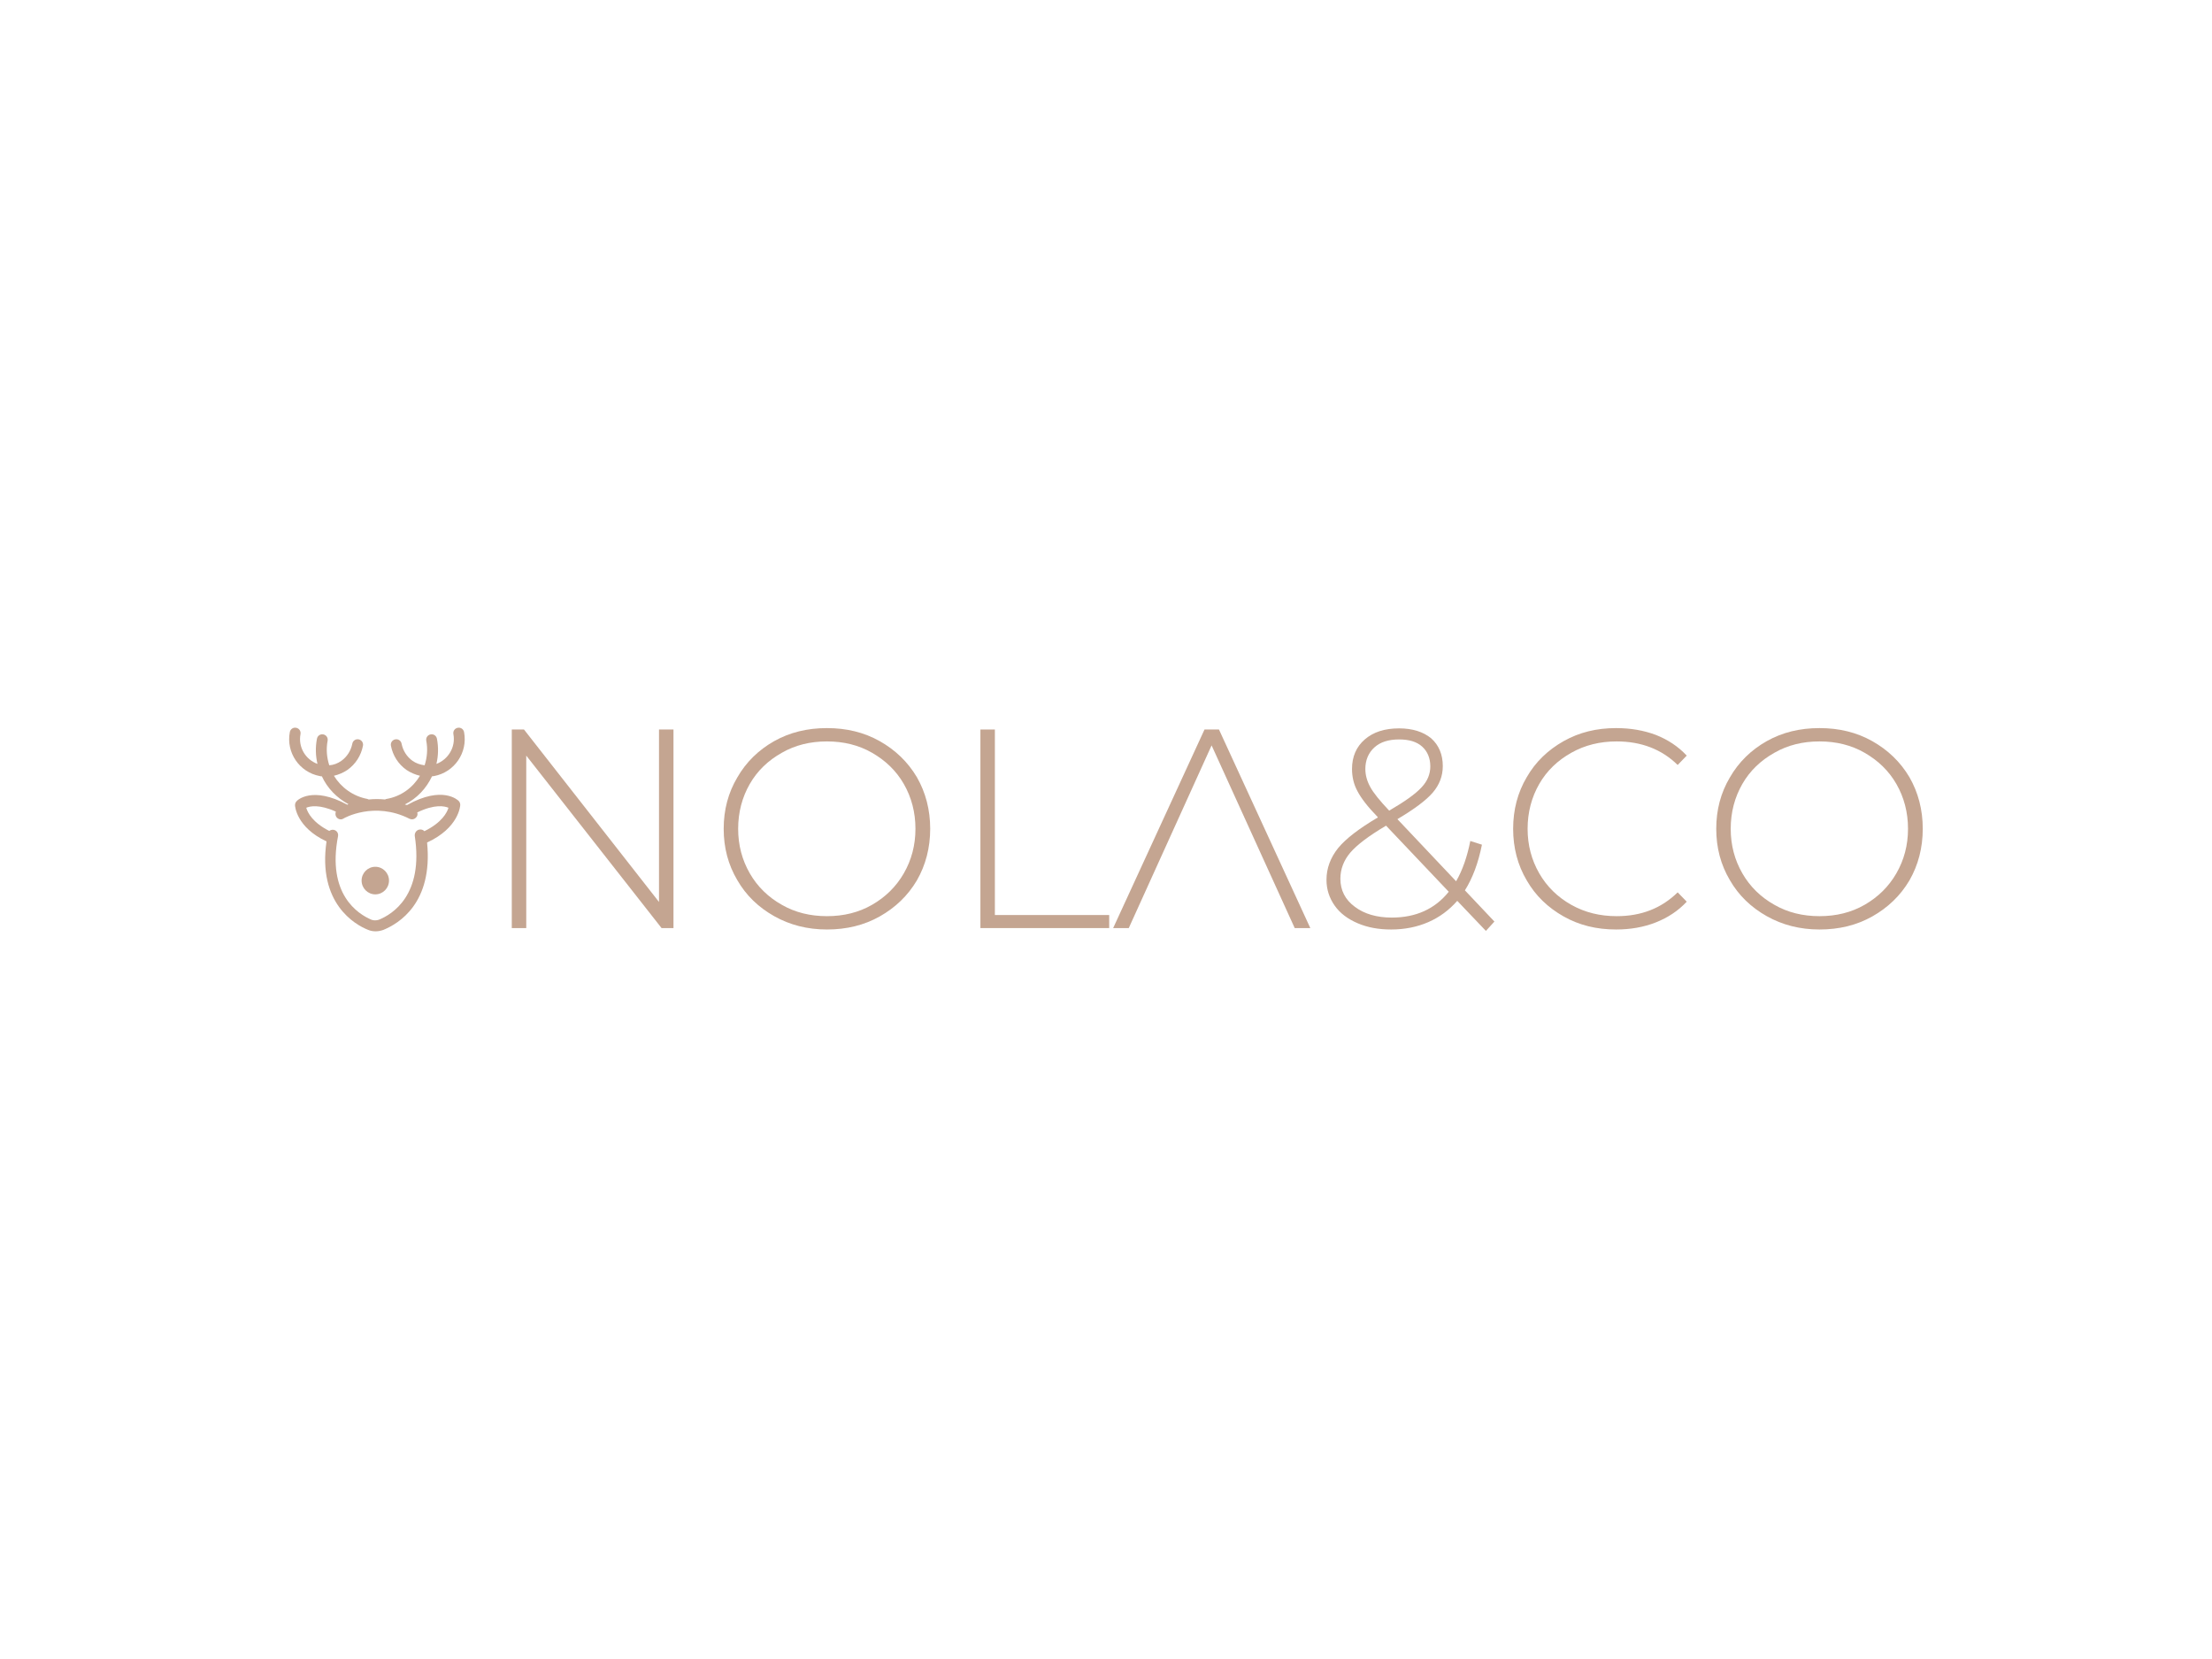
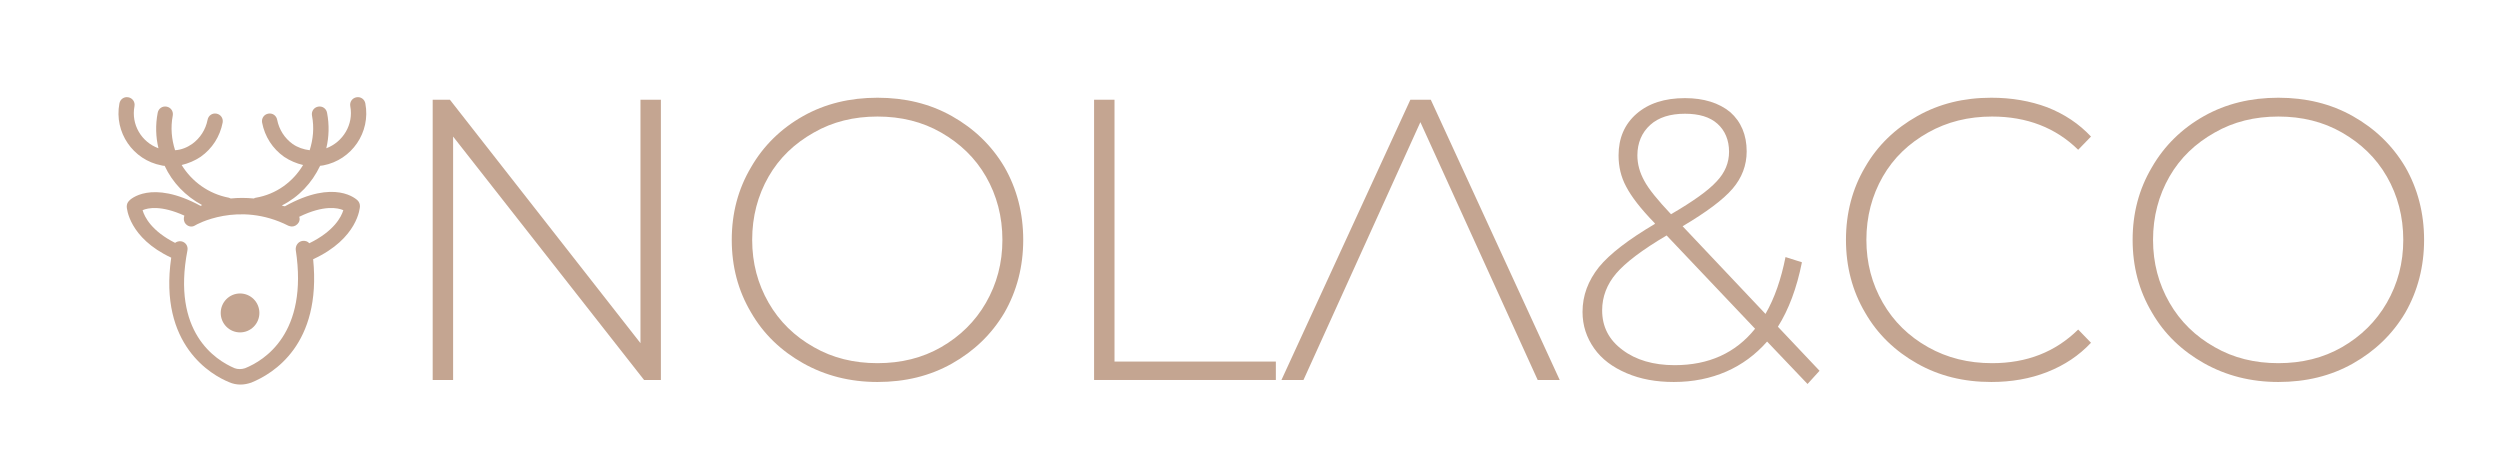
- <svg xmlns="http://www.w3.org/2000/svg" version="1.1" width="1024" height="768" viewBox="0 0 1024 768" xml:space="preserve">
+ <svg xmlns="http://www.w3.org/2000/svg" version="1.1" width="820" height="150" viewBox="95 305 820 150" xml:space="preserve">
  <defs>
</defs>
  <g transform="matrix(1.4591 0 0 1.4591 563.5112 384)" id="glyphGroup_textPair_1769641909878_0.657440328254355">
    <g style="">
      <g transform="matrix(1.25 0 0 1.25 -198.18 -0.225)">
        <g style="">
          <g transform="matrix(1 0 0 1 0 0)">
            <path style="stroke: none; stroke-width: 1; stroke-dasharray: none; stroke-linecap: butt; stroke-dashoffset: 0; stroke-linejoin: miter; stroke-miterlimit: 4; fill: rgb(196,165,145); fill-rule: nonzero; opacity: 1;" transform=" translate(-100, -95.9747)" d="M 120.52 70.775 L 116.848 70.775 L 116.848 114.551 L 82.576 70.775 L 79.48 70.775 L 79.48 121.175 L 83.152 121.175 L 83.152 77.399 L 117.496 121.175 L 120.52 121.175 Z" stroke-linecap="round" />
          </g>
        </g>
      </g>
      <g transform="matrix(1.25 0 0 1.25 -123.84 -0.225)">
        <g style="">
          <g transform="matrix(1 0 0 1 0 0)">
            <path style="stroke: none; stroke-width: 1; stroke-dasharray: none; stroke-linecap: butt; stroke-dashoffset: 0; stroke-linejoin: miter; stroke-miterlimit: 4; fill: rgb(196,165,145); fill-rule: nonzero; opacity: 1;" transform=" translate(-100, -95.9747)" d="M 86.608 118.151 C 90.568 120.383 95.032 121.535 100 121.535 C 104.968 121.535 109.432 120.455 113.392 118.223 C 117.352 115.991 120.52 112.967 122.824 109.079 C 125.056 105.191 126.208 100.799 126.208 95.975 C 126.208 91.151 125.056 86.759 122.824 82.871 C 120.52 78.983 117.352 75.959 113.392 73.727 C 109.432 71.495 104.968 70.415 100 70.415 C 95.032 70.415 90.568 71.495 86.608 73.727 C 82.648 75.959 79.48 79.055 77.248 82.943 C 74.944 86.831 73.792 91.151 73.792 95.975 C 73.792 100.799 74.944 105.119 77.248 109.007 C 79.48 112.895 82.648 115.919 86.608 118.151 Z M 111.448 115.271 C 108.064 117.215 104.248 118.151 100 118.151 C 95.752 118.151 91.936 117.215 88.552 115.271 C 85.096 113.327 82.36 110.663 80.416 107.279 C 78.472 103.895 77.464 100.151 77.464 95.975 C 77.464 91.799 78.472 87.983 80.416 84.599 C 82.36 81.215 85.096 78.623 88.552 76.679 C 91.936 74.735 95.752 73.799 100 73.799 C 104.248 73.799 108.064 74.735 111.448 76.679 C 114.832 78.623 117.568 81.215 119.512 84.599 C 121.456 87.983 122.464 91.799 122.464 95.975 C 122.464 100.151 121.456 103.895 119.512 107.279 C 117.568 110.663 114.832 113.327 111.448 115.271 Z" stroke-linecap="round" />
          </g>
        </g>
      </g>
      <g transform="matrix(1.25 0 0 1.25 -54.72 -0.225)">
        <g style="">
          <g transform="matrix(1 0 0 1 0 0)">
            <path style="stroke: none; stroke-width: 1; stroke-dasharray: none; stroke-linecap: butt; stroke-dashoffset: 0; stroke-linejoin: miter; stroke-miterlimit: 4; fill: rgb(196,165,145); fill-rule: nonzero; opacity: 1;" transform=" translate(-104.068, -95.9747)" d="M 87.724 70.775 L 87.724 121.175 L 120.412 121.175 L 120.412 117.863 L 91.396 117.863 L 91.396 70.775 Z" stroke-linecap="round" />
          </g>
        </g>
      </g>
      <g transform="matrix(1.25 0 0 1.25 -1.755 -0.225)">
        <g style="">
          <g transform="matrix(1 0 0 1 0 0)">
            <path style="stroke: none; stroke-width: 1; stroke-dasharray: none; stroke-linecap: butt; stroke-dashoffset: 0; stroke-linejoin: miter; stroke-miterlimit: 4; fill: rgb(196,165,145); fill-rule: nonzero; opacity: 1;" transform=" translate(-100, -95.9747)" d="M 101.836 70.775 L 98.164 70.775 L 74.98 121.175 L 78.94 121.175 L 99.964 74.807 L 121.06 121.175 L 125.02 121.175 Z" stroke-linecap="round" />
          </g>
        </g>
      </g>
      <g transform="matrix(1.25 0 0 1.25 61.29 0.045)">
        <g style="">
          <g transform="matrix(1 0 0 1 0 0)">
            <path style="stroke: none; stroke-width: 1; stroke-dasharray: none; stroke-linecap: butt; stroke-dashoffset: 0; stroke-linejoin: miter; stroke-miterlimit: 4; fill: rgb(196,165,145); fill-rule: nonzero; opacity: 1;" transform=" translate(-101.476, -96.1907)" d="M 120.628 121.895 L 122.788 119.519 L 115.3 111.599 C 117.244 108.503 118.684 104.687 119.62 100.007 L 116.668 99.071 C 115.876 103.031 114.724 106.415 113.068 109.295 L 98.164 93.527 C 102.412 91.007 105.436 88.775 107.164 86.759 C 108.82 84.815 109.684 82.583 109.684 80.063 C 109.684 77.111 108.676 74.735 106.732 73.007 C 104.716 71.351 101.98 70.487 98.596 70.487 C 94.924 70.487 92.044 71.423 89.884 73.295 C 87.724 75.167 86.644 77.687 86.644 80.783 C 86.644 82.799 87.076 84.671 88.012 86.399 C 88.948 88.199 90.604 90.359 93.124 92.951 L 93.196 93.095 C 88.444 95.903 85.06 98.495 83.116 100.871 C 81.172 103.319 80.164 105.983 80.164 108.935 C 80.164 111.383 80.884 113.543 82.252 115.487 C 83.62 117.431 85.564 118.871 88.084 119.951 C 90.604 121.031 93.412 121.535 96.58 121.535 C 100.036 121.535 103.204 120.887 106.012 119.663 C 108.82 118.439 111.268 116.639 113.356 114.263 Z M 91.252 85.319 C 90.46 83.879 90.028 82.367 90.028 80.783 C 90.028 78.551 90.82 76.679 92.332 75.311 C 93.844 73.943 95.932 73.295 98.596 73.295 C 101.116 73.295 103.06 73.871 104.428 75.095 C 105.796 76.319 106.516 78.047 106.516 80.135 C 106.516 82.079 105.796 83.879 104.284 85.463 C 102.772 87.119 100.036 89.063 96.076 91.367 C 93.7 88.847 92.044 86.831 91.252 85.319 Z M 111.196 111.959 C 107.668 116.351 102.844 118.511 96.724 118.511 C 92.908 118.511 89.74 117.575 87.364 115.775 C 84.916 113.975 83.692 111.599 83.692 108.647 C 83.692 106.199 84.556 103.967 86.212 102.023 C 87.868 100.079 90.892 97.775 95.284 95.183 Z" stroke-linecap="round" />
          </g>
        </g>
      </g>
      <g transform="matrix(1.25 0 0 1.25 121.41 -0.225)">
        <g style="">
          <g transform="matrix(1 0 0 1 0 0)">
            <path style="stroke: none; stroke-width: 1; stroke-dasharray: none; stroke-linecap: butt; stroke-dashoffset: 0; stroke-linejoin: miter; stroke-miterlimit: 4; fill: rgb(196,165,145); fill-rule: nonzero; opacity: 1;" transform=" translate(-100.216, -95.9747)" d="M 91 118.223 C 94.96 120.455 99.352 121.535 104.32 121.535 C 107.92 121.535 111.304 120.959 114.4 119.735 C 117.496 118.511 120.088 116.783 122.248 114.479 L 119.944 112.103 C 115.84 116.135 110.728 118.151 104.464 118.151 C 100.216 118.151 96.4 117.215 92.944 115.271 C 89.488 113.327 86.752 110.663 84.808 107.279 C 82.864 103.895 81.856 100.151 81.856 95.975 C 81.856 91.799 82.864 87.983 84.808 84.599 C 86.752 81.215 89.488 78.623 92.944 76.679 C 96.4 74.735 100.216 73.799 104.464 73.799 C 110.728 73.799 115.912 75.815 119.944 79.775 L 122.248 77.399 C 120.088 75.095 117.496 73.367 114.4 72.143 C 111.304 70.991 107.992 70.415 104.32 70.415 C 99.352 70.415 94.96 71.495 91 73.727 C 87.04 75.959 83.872 78.983 81.64 82.871 C 79.336 86.759 78.184 91.151 78.184 95.975 C 78.184 100.799 79.336 105.191 81.64 109.079 C 83.872 112.967 87.04 115.991 91 118.223 Z" stroke-linecap="round" />
          </g>
        </g>
      </g>
      <g transform="matrix(1.25 0 0 1.25 191.07 -0.225)">
        <g style="">
          <g transform="matrix(1 0 0 1 0 0)">
            <path style="stroke: none; stroke-width: 1; stroke-dasharray: none; stroke-linecap: butt; stroke-dashoffset: 0; stroke-linejoin: miter; stroke-miterlimit: 4; fill: rgb(196,165,145); fill-rule: nonzero; opacity: 1;" transform=" translate(-100, -95.9747)" d="M 86.608 118.151 C 90.568 120.383 95.032 121.535 100 121.535 C 104.968 121.535 109.432 120.455 113.392 118.223 C 117.352 115.991 120.52 112.967 122.824 109.079 C 125.056 105.191 126.208 100.799 126.208 95.975 C 126.208 91.151 125.056 86.759 122.824 82.871 C 120.52 78.983 117.352 75.959 113.392 73.727 C 109.432 71.495 104.968 70.415 100 70.415 C 95.032 70.415 90.568 71.495 86.608 73.727 C 82.648 75.959 79.48 79.055 77.248 82.943 C 74.944 86.831 73.792 91.151 73.792 95.975 C 73.792 100.799 74.944 105.119 77.248 109.007 C 79.48 112.895 82.648 115.919 86.608 118.151 Z M 111.448 115.271 C 108.064 117.215 104.248 118.151 100 118.151 C 95.752 118.151 91.936 117.215 88.552 115.271 C 85.096 113.327 82.36 110.663 80.416 107.279 C 78.472 103.895 77.464 100.151 77.464 95.975 C 77.464 91.799 78.472 87.983 80.416 84.599 C 82.36 81.215 85.096 78.623 88.552 76.679 C 91.936 74.735 95.752 73.799 100 73.799 C 104.248 73.799 108.064 74.735 111.448 76.679 C 114.832 78.623 117.568 81.215 119.512 84.599 C 121.456 87.983 122.464 91.799 122.464 95.975 C 122.464 100.151 121.456 103.895 119.512 107.279 C 117.568 110.663 114.832 113.327 111.448 115.271 Z" stroke-linecap="round" />
          </g>
        </g>
      </g>
    </g>
  </g>
  <g transform="matrix(1.4591 0 0 1.4591 563.5112 384)" style="" id="logo-title">
    <text xml:space="preserve" font-family="Brandmark-Montserrat" font-size="90" font-style="normal" font-weight="300" style="stroke: none; stroke-width: 1; stroke-dasharray: none; stroke-linecap: butt; stroke-dashoffset: 0; stroke-linejoin: miter; stroke-miterlimit: 4; fill: rgb(255,255,255); fill-opacity: 0; fill-rule: nonzero; opacity: 1; text-decoration-thickness: 9.727%; white-space: pre;">
      <tspan x="-231.165" y="28.273">NOLA&amp;CO</tspan>
    </text>
  </g>
  <g transform="matrix(0.7298 0 0 0.7298 575.4979 432.2868)" id="glyphGroup_textPair_1769641909897_0.8152594817593464">
    <g style="">
</g>
  </g>
  <g transform="matrix(0.7298 0 0 0.7298 575.4979 432.2868)" style="" id="logo-slogan">
    <text xml:space="preserve" font-family="Montserrat-Alternates" font-size="72" font-style="normal" font-weight="400" style="stroke: none; stroke-width: 1; stroke-dasharray: none; stroke-linecap: butt; stroke-dashoffset: 0; stroke-linejoin: miter; stroke-miterlimit: 4; fill: rgb(255,255,255); fill-opacity: 0; fill-rule: nonzero; opacity: 1; text-decoration-thickness: 4.865%; white-space: pre;" />
  </g>
  <g transform="matrix(1.2685 0 0 1.2768 174.4992 384.0003)" id="vectorized-icon-undefined">
    <g style="">
      <g transform="matrix(1 0 0 1 0 0)">
        <path style="stroke: none; stroke-width: 1; stroke-dasharray: none; stroke-linecap: butt; stroke-dashoffset: 0; stroke-linejoin: miter; stroke-miterlimit: 4; fill: rgb(196,165,145); fill-rule: nonzero; opacity: 1;" transform=" translate(-48.6, -45.583)" d="M 59.6 36.7 C 59.6 36.7 59.6 36.7 59.6 36.7 C 59.3 36.7 59.1 36.6 58.8 36.5 C 63.2 34.3 66.6 30.7 68.7 26.3 C 69 26.3 69.2 26.2 69.5 26.2 C 76.9 24.8 81.8 17.7 80.4 10.3 C 80.2 9.2 79.2 8.5 78.1 8.7 C 77 8.9 76.3 9.9 76.5 11 C 77.4 15.7 74.6 20.2 70.3 21.8 C 71 18.9 71.1 15.8 70.5 12.7 C 70.3 11.6 69.3 10.9 68.2 11.1 C 67.1 11.3 66.4 12.3 66.6 13.4 C 67.2 16.5 66.9 19.5 66 22.3 C 64.4 22.1 62.9 21.6 61.6 20.7 C 59.5 19.2 58.1 17 57.6 14.5 C 57.4 13.4 56.4 12.7 55.3 12.9 C 54.2 13.1 53.5 14.1 53.7 15.2 C 54.4 18.8 56.4 21.9 59.4 24 C 60.9 25 62.6 25.7 64.3 26.1 C 61.7 30.4 57.4 33.6 52.1 34.5 C 51.9 34.5 51.7 34.6 51.6 34.7 C 49.5 34.5 47.5 34.5 45.6 34.7 C 45.4 34.6 45.3 34.6 45.1 34.5 C 39.8 33.5 35.5 30.3 32.9 26.1 C 34.6 25.7 36.3 25 37.8 24 C 40.8 21.9 42.8 18.8 43.5 15.2 C 43.7 14.1 43 13.1 41.9 12.9 C 40.8 12.7 39.8 13.4 39.6 14.5 C 39.1 17 37.7 19.2 35.6 20.7 C 34.3 21.6 32.8 22.2 31.2 22.3 C 30.3 19.5 30 16.5 30.6 13.4 C 30.8 12.3 30.1 11.3 29 11.1 C 27.9 10.9 26.9 11.6 26.7 12.7 C 26.1 15.8 26.2 18.9 26.9 21.8 C 22.5 20.2 19.8 15.7 20.7 11 C 20.9 9.9 20.2 8.9 19.1 8.7 C 18 8.5 17 9.2 16.8 10.3 C 15.4 17.7 20.3 24.8 27.7 26.2 C 28 26.3 28.2 26.3 28.5 26.3 C 30.5 30.6 33.9 34.1 38.2 36.4 C 38 36.5 37.9 36.5 37.8 36.6 C 25 29.7 19.5 35 19.3 35.3 C 18.9 35.7 18.7 36.2 18.7 36.8 C 18.7 37.1 19.2 44.8 30.2 49.9 C 26.9 72.4 40.7 80.1 45.2 81.9 C 46.1 82.3 47.1 82.5 48.1 82.5 C 49.1 82.5 50 82.3 50.9 82 C 56.6 79.7 69.1 72.2 66.9 50.3 C 78.5 45 79 37 79 36.7 C 79 36.1 78.8 35.6 78.4 35.2 C 78.2 35 72.6 29.5 59.6 36.7 Z M 65.9 46.2 C 65.5 45.7 64.8 45.5 64.1 45.6 C 63 45.8 62.3 46.8 62.4 47.9 C 65.7 69.3 54.3 76.3 49.3 78.3 C 48.4 78.6 47.4 78.6 46.6 78.3 C 41.6 76.2 30.3 69 34.4 48 C 34.6 46.9 33.9 45.9 32.8 45.7 C 32.2 45.6 31.6 45.8 31.2 46.1 C 25.2 43.1 23.3 39.5 22.8 37.7 C 24.2 37.1 27.6 36.4 33.6 39.1 C 33.4 39.7 33.4 40.3 33.7 40.9 C 34.3 41.9 35.5 42.2 36.4 41.6 C 36.5 41.5 47.6 35.2 60.5 41.7 C 60.8 41.8 61.1 41.9 61.4 41.9 C 62.1 41.9 62.8 41.5 63.2 40.8 C 63.4 40.4 63.5 39.9 63.3 39.4 C 69.7 36.3 73.3 37.1 74.7 37.7 C 74.2 39.4 72.3 43.1 65.9 46.2 Z" stroke-linecap="round" />
      </g>
      <g transform="matrix(1 0 0 1 -0.6 18.517)">
        <circle style="stroke: none; stroke-width: 1; stroke-dasharray: none; stroke-linecap: butt; stroke-dashoffset: 0; stroke-linejoin: miter; stroke-miterlimit: 4; fill: rgb(196,165,145); fill-rule: nonzero; opacity: 1;" cx="0" cy="0" r="5" />
      </g>
    </g>
  </g>
</svg>
